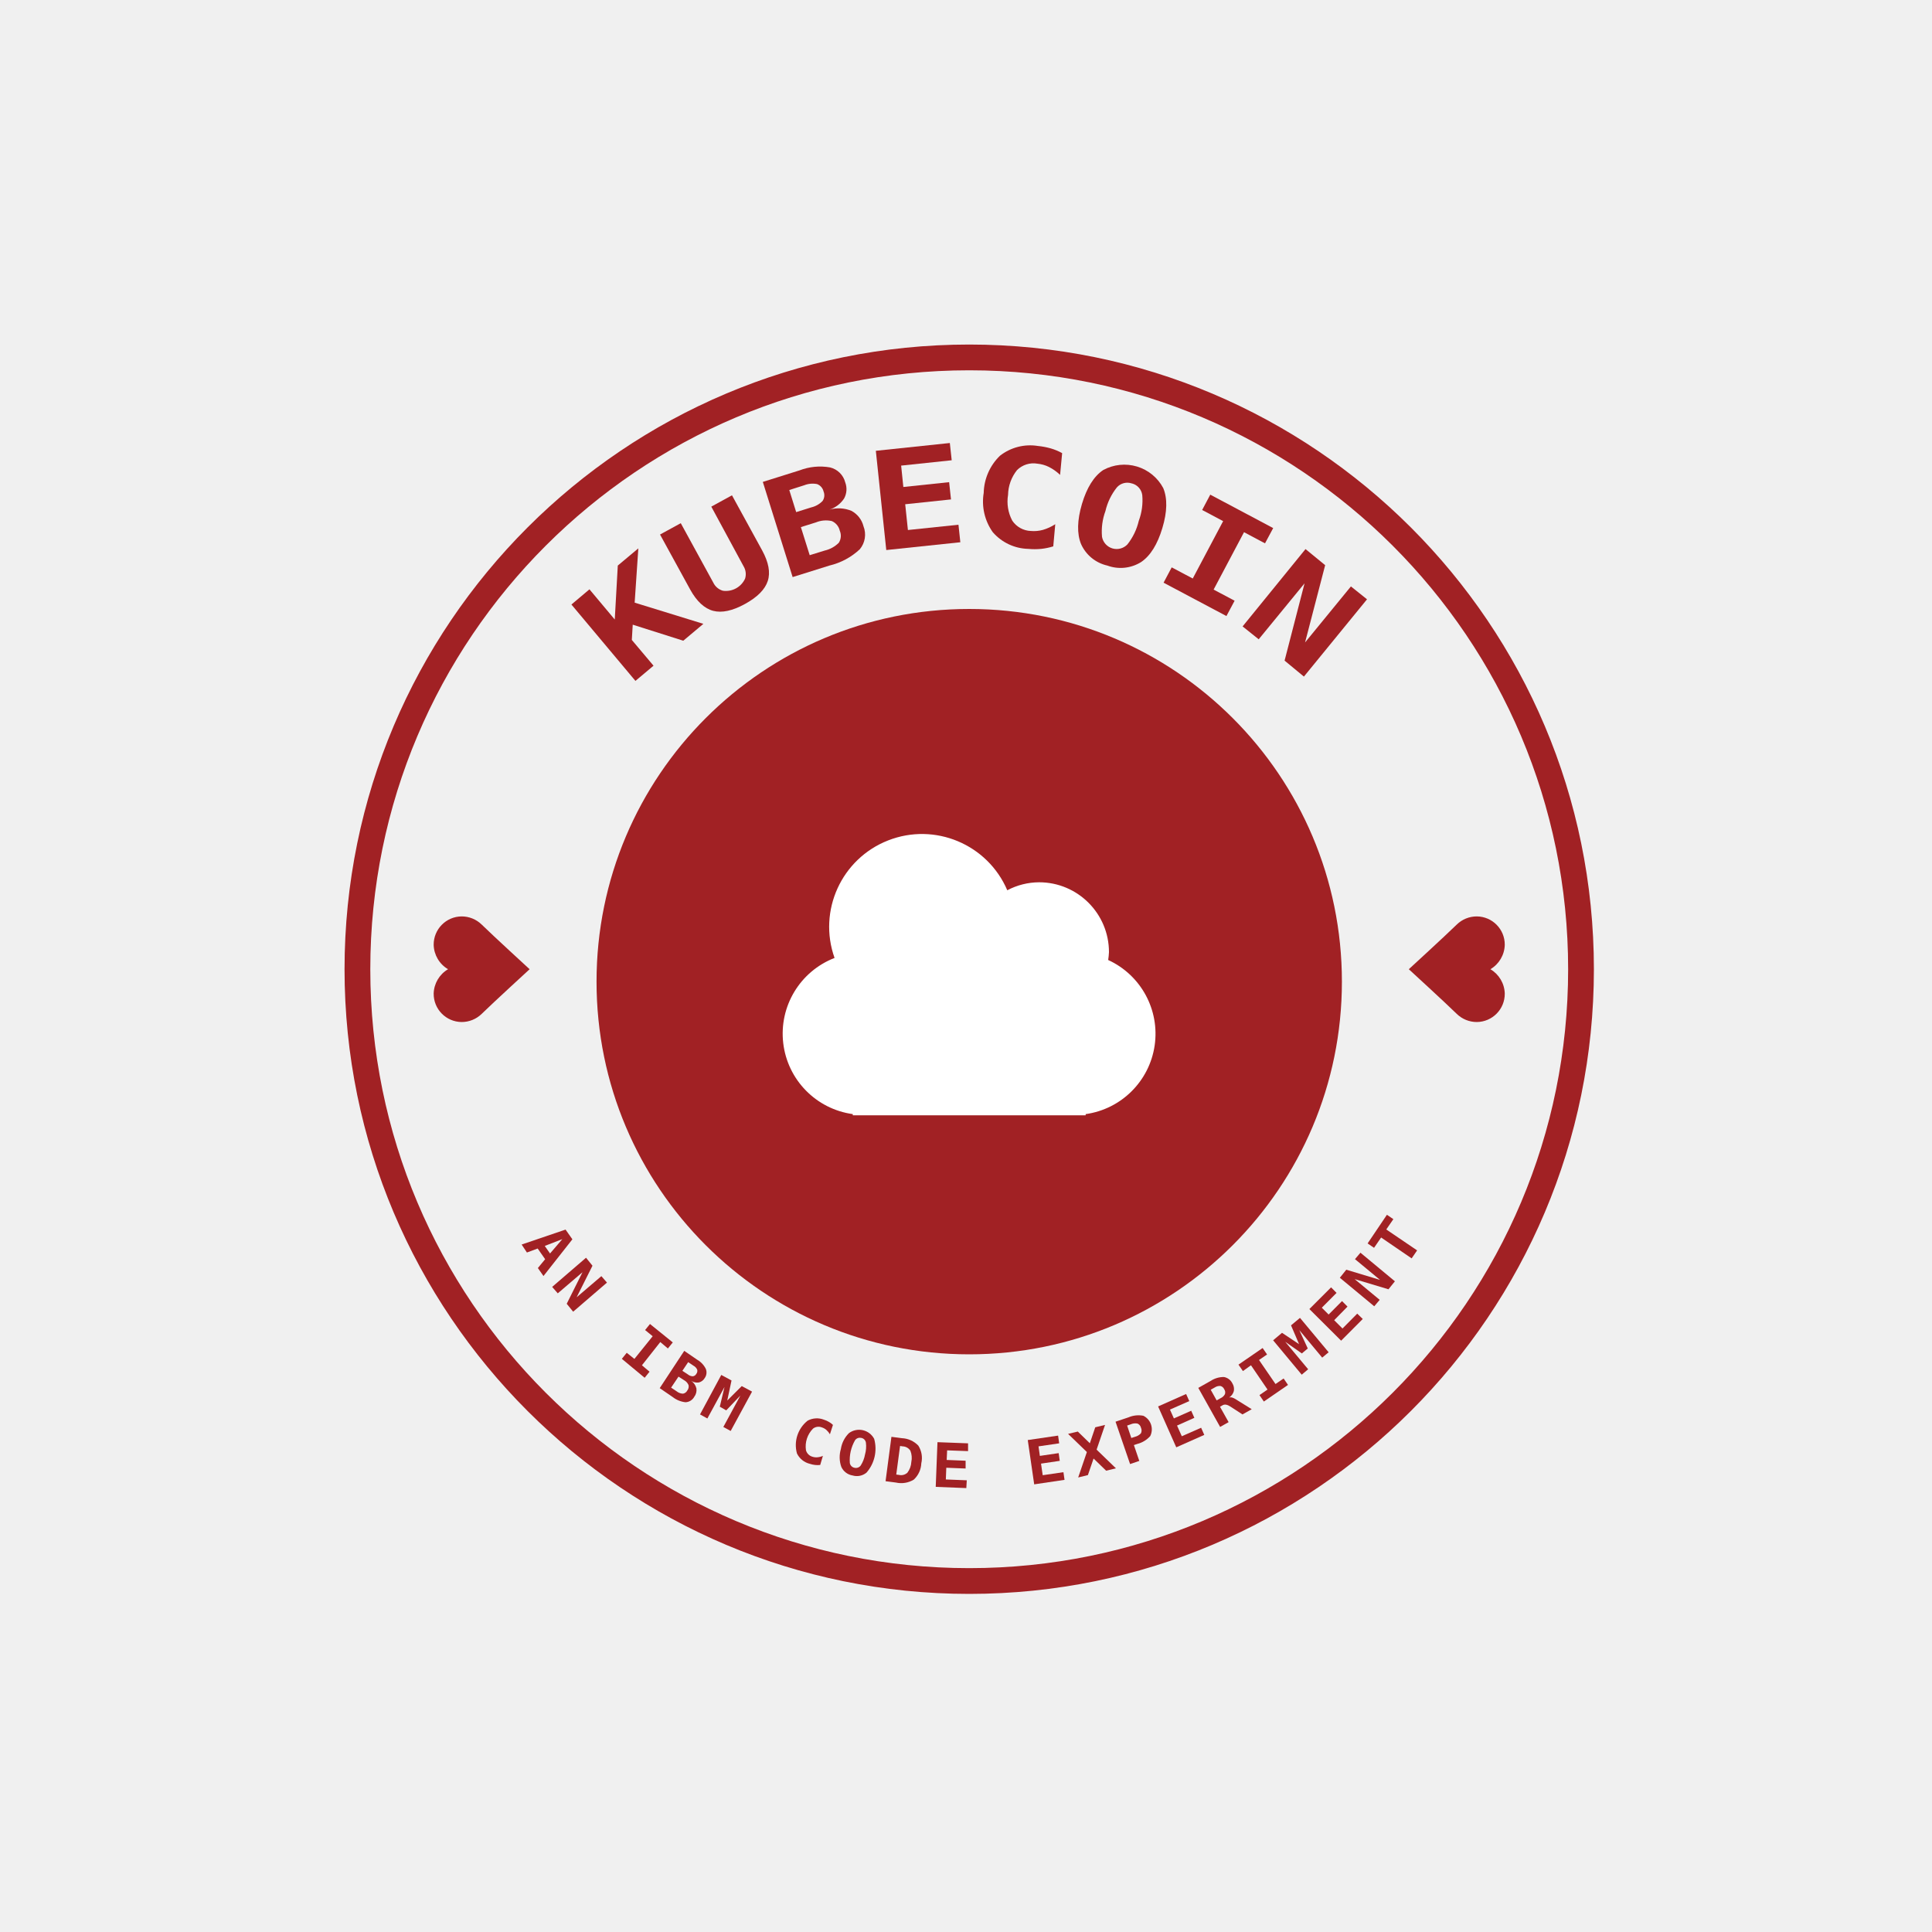
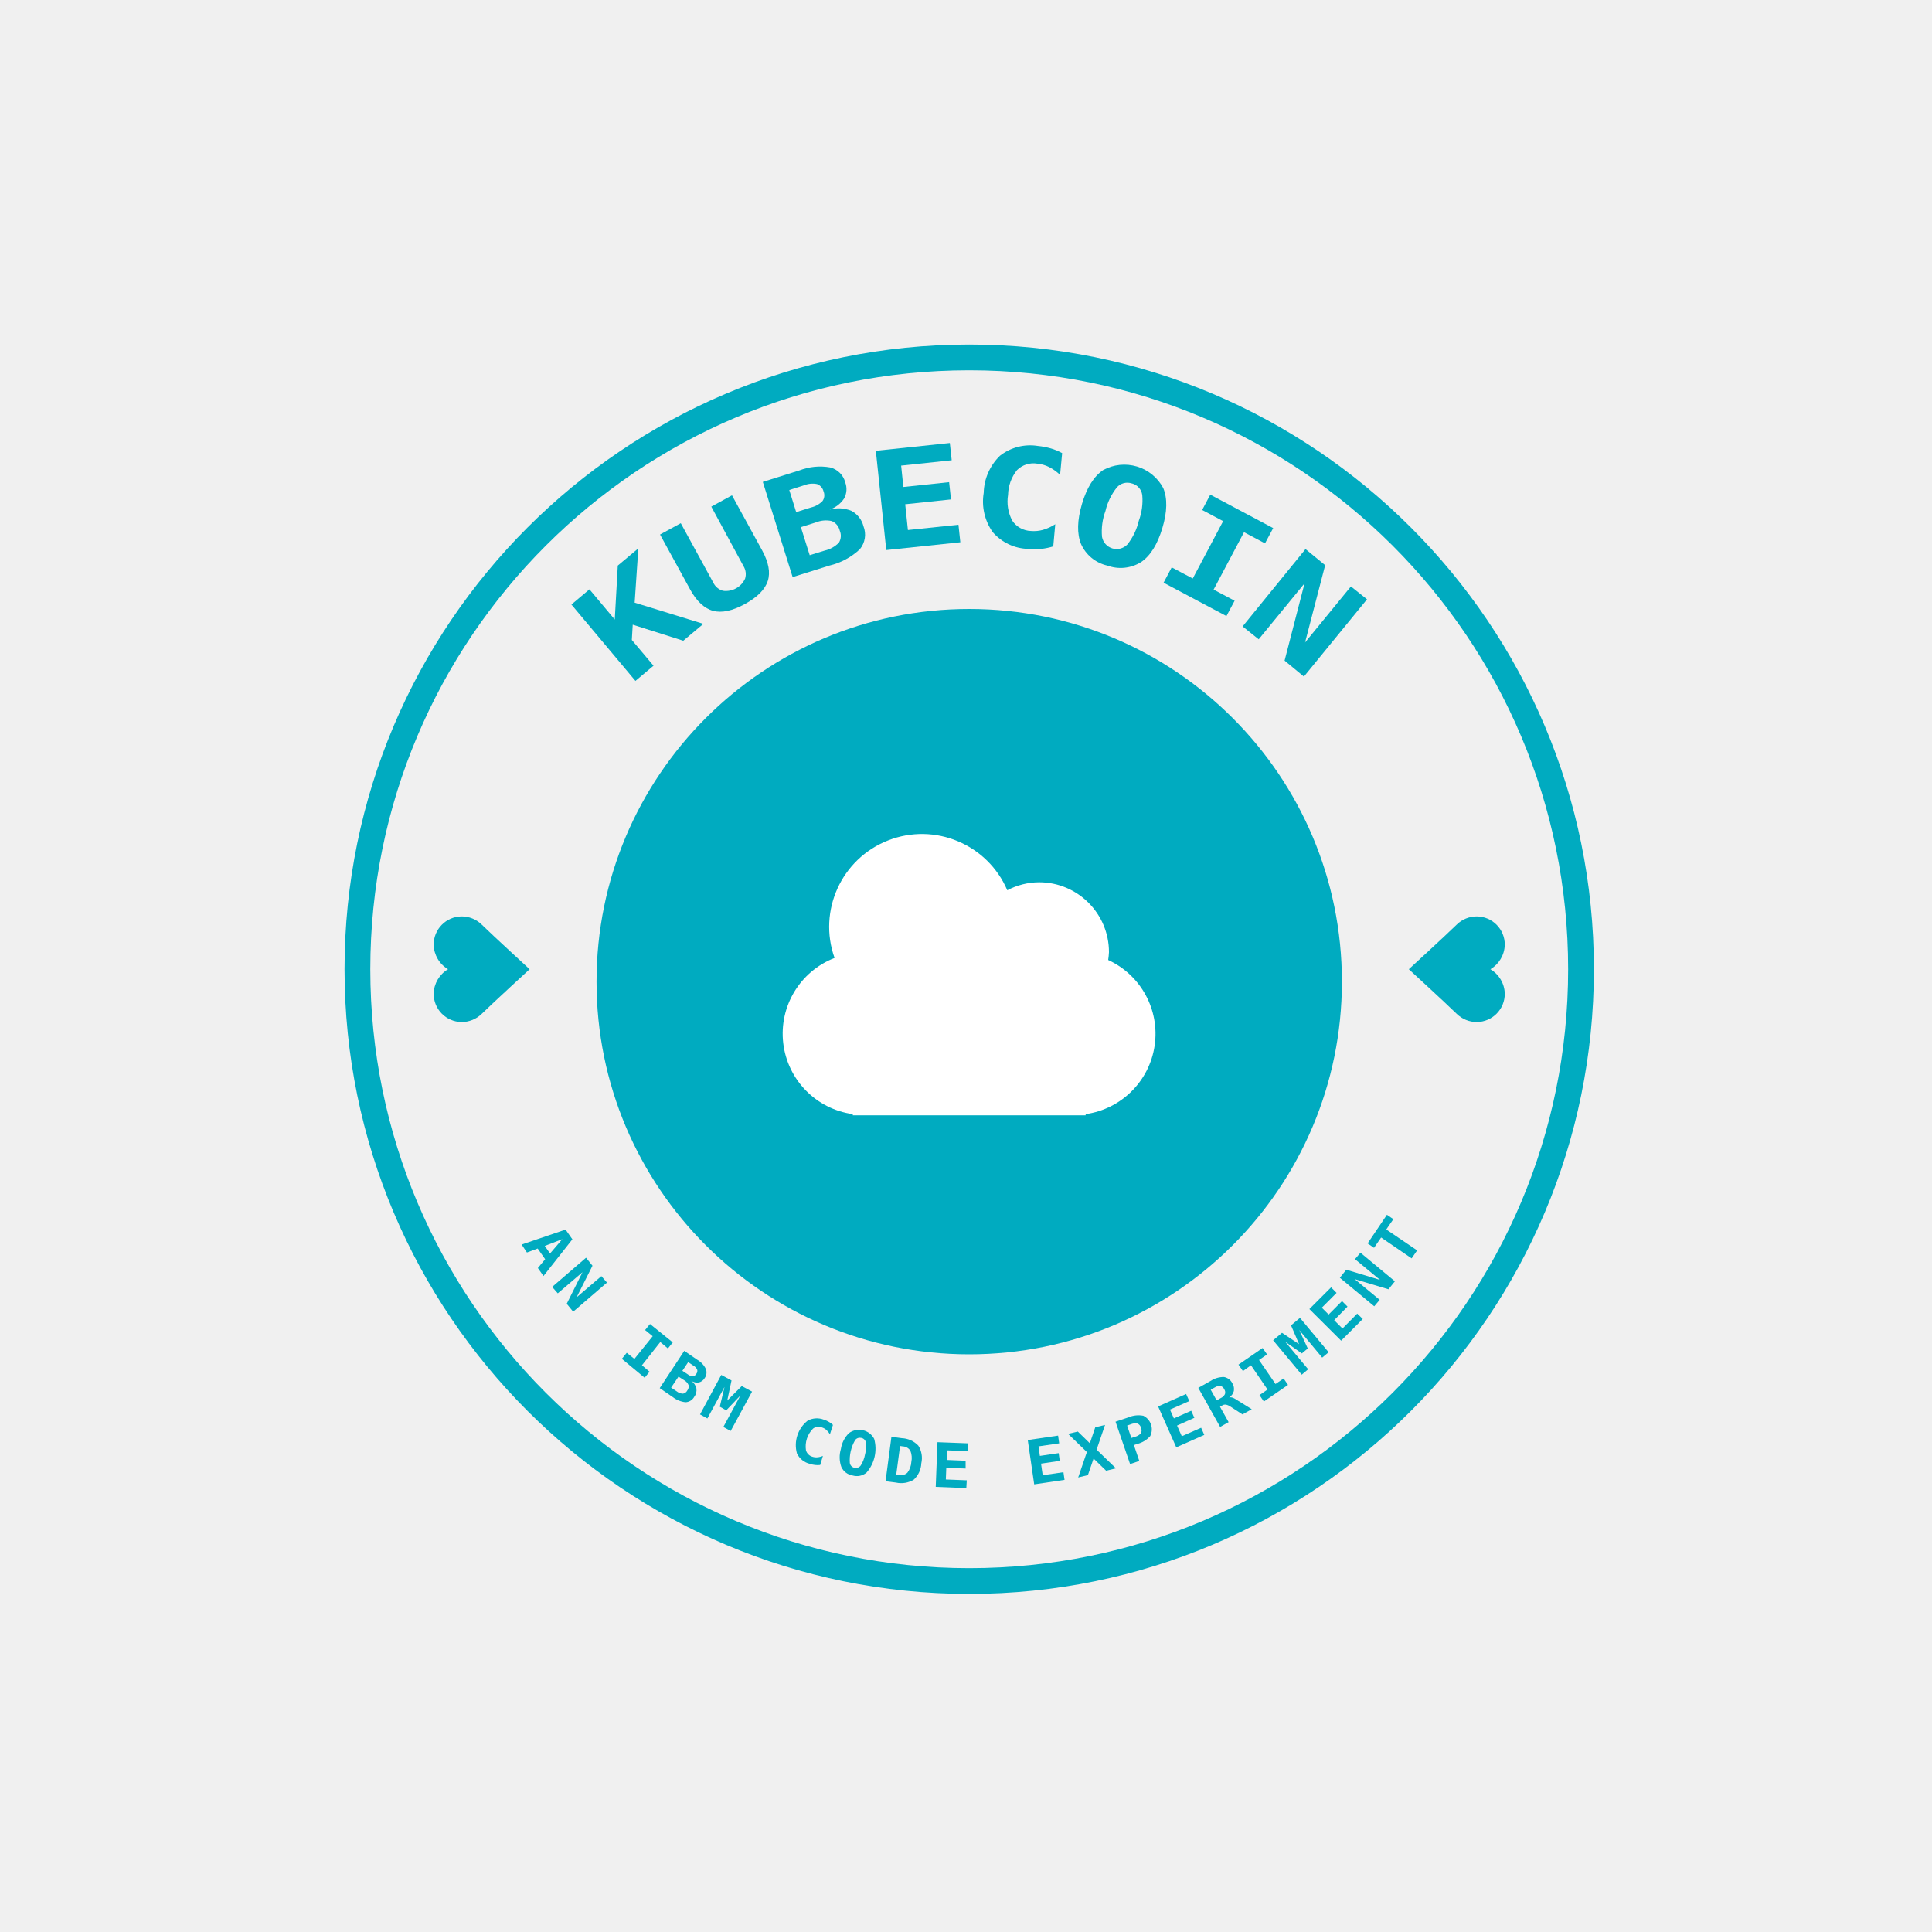
<svg xmlns="http://www.w3.org/2000/svg" id="Layer_1" data-name="Layer 1" viewBox="0 0 300 300">
  <defs>
-     <style>.cls-1{fill:#a12124;}.cls-2{fill:none;stroke:#a12124;stroke-width:4px;}.cls-3,.cls-4{fill:#fff;}.cls-3{fill-rule:evenodd;}</style>
+     <style>.cls-1{fill:#00abc0;}.cls-2{fill:none;stroke:#00abc0;stroke-width:4px;}.cls-3,.cls-4{fill:#fff;}.cls-3{fill-rule:evenodd;}</style>
  </defs>
  <circle class="cls-1" cx="150.5" cy="152.43" r="57.87" />
  <path class="cls-1" d="M87.82,190.93l1.06,1.51-4.49,5.7-.87-1.24,1.13-1.37-1.16-1.66-1.67.62L81,193.25Zm-.5,1.48-2.73,1.06.82,1.17Z" />
  <path class="cls-1" d="M91,195.3l1,1.24-2.46,4.9,3.84-3.28.87,1L89,203.68l-1-1.23,2.45-4.9-3.84,3.28-.87-1Z" />
  <path class="cls-1" d="M100.17,206.53l.76-.94,3.54,2.86-.76.94-1.18-1L99.68,212l1.18,1-.76.94L96.56,211l.76-.94,1.19.95,2.84-3.52Z" />
  <path class="cls-1" d="M106.25,209.76l2,1.37a3.36,3.36,0,0,1,1.35,1.43,1.5,1.5,0,0,1-.19,1.45,1.43,1.43,0,0,1-.9.66,1.71,1.71,0,0,1-1.17-.25,2,2,0,0,1,.8,1.18,1.74,1.74,0,0,1-.34,1.3,1.62,1.62,0,0,1-1.36.84,3.92,3.92,0,0,1-2-.82l-2-1.37Zm-.89,4-1.15,1.71.84.56a1.67,1.67,0,0,0,1,.38.91.91,0,0,0,.67-.49,1,1,0,0,0,.2-.84,1.53,1.53,0,0,0-.69-.76Zm1.5-2.25-.9,1.35.84.55a1.28,1.28,0,0,0,.78.3.71.71,0,0,0,.54-.37.74.74,0,0,0,.14-.66,1.27,1.27,0,0,0-.57-.61Z" />
  <path class="cls-1" d="M112,213.5l1.59.86-.66,3.11,2.25-2.24,1.6.86-3.32,6.11-1.14-.62,2.65-4.89L112.77,219l-1-.57.73-3.06-2.66,4.89-1.14-.63Z" />
  <path class="cls-1" d="M127.36,227.48a3.57,3.57,0,0,1-.8,0,4.08,4.08,0,0,1-.81-.18,3,3,0,0,1-2-1.61,4.84,4.84,0,0,1,1.66-5.09,3,3,0,0,1,2.53-.15,3.59,3.59,0,0,1,.77.34,2.72,2.72,0,0,1,.63.47l-.47,1.45a2.91,2.91,0,0,0-.57-.69,1.92,1.92,0,0,0-.67-.37,1.4,1.4,0,0,0-1.38.18,3.93,3.93,0,0,0-1.1,3.37,1.45,1.45,0,0,0,1,1,2,2,0,0,0,.76.09,2.78,2.78,0,0,0,.87-.22Z" />
  <path class="cls-1" d="M130.57,225a4.4,4.4,0,0,1,1.26-2.47,2.65,2.65,0,0,1,3.91.89,5.66,5.66,0,0,1-1.19,5.25,2.35,2.35,0,0,1-2.16.44,2.32,2.32,0,0,1-1.75-1.33A4.48,4.48,0,0,1,130.57,225Zm3.14-1.72a.89.89,0,0,0-.94.36,6.19,6.19,0,0,0-.81,3.53.9.9,0,0,0,.7.74.92.92,0,0,0,1-.36,4.72,4.72,0,0,0,.66-1.7,4.63,4.63,0,0,0,.14-1.83A.89.89,0,0,0,133.71,223.27Z" />
  <path class="cls-1" d="M138.42,223.11l1.61.21a3.74,3.74,0,0,1,2.57,1.16,3.59,3.59,0,0,1,.46,2.74,3.65,3.65,0,0,1-1.16,2.53,3.74,3.74,0,0,1-2.78.46l-1.61-.21Zm1.34,1.42-.59,4.44.41.05a1.44,1.44,0,0,0,1.32-.34,3,3,0,0,0,.61-1.67,3,3,0,0,0-.15-1.75,1.48,1.48,0,0,0-1.2-.67Z" />
  <path class="cls-1" d="M150.05,231.07l-4.75-.19.27-6.94,4.75.18,0,1.21-3.25-.12L147,226.7l2.94.12,0,1.21-3-.12-.07,1.82,3.25.13Z" />
  <path class="cls-1" d="M165.3,229.79l-4.71.7-1-6.88,4.71-.69.17,1.2-3.21.47.21,1.48,2.92-.43.17,1.2-2.91.43.26,1.8,3.22-.47Z" />
  <path class="cls-1" d="M173.28,228l-1.52.37-1.95-1.89-.88,2.57-1.51.37,1.35-3.95-2.92-2.82,1.51-.36,1.87,1.82.84-2.48,1.52-.37-1.31,3.84Z" />
  <path class="cls-1" d="M173.22,220.76l2-.67a3.94,3.94,0,0,1,2.32-.25,2.35,2.35,0,0,1,1.07,3.15,4,4,0,0,1-2,1.22l-.54.18.84,2.46-1.43.49Zm1.8.6.65,1.93.59-.19a1.82,1.82,0,0,0,.91-.55,1,1,0,0,0,0-.85.92.92,0,0,0-.54-.65,1.77,1.77,0,0,0-1.06.12Z" />
  <path class="cls-1" d="M187,222.81l-4.35,1.93-2.82-6.35,4.35-1.93.49,1.1-3,1.32.61,1.37,2.69-1.19.49,1.1-2.69,1.2.74,1.66,3-1.32Z" />
  <path class="cls-1" d="M190.87,217a.82.82,0,0,1,.44,0,2.3,2.3,0,0,1,.64.32l2.42,1.5-1.44.81-1.66-1.08-.2-.13c-.49-.32-.89-.4-1.21-.22l-.42.24,1.34,2.39-1.32.74-3.39-6.06,1.9-1.07a3.7,3.7,0,0,1,2.08-.62,1.82,1.82,0,0,1,1.32,1,1.67,1.67,0,0,1,.22,1.18A1.72,1.72,0,0,1,190.87,217ZM188,215.8l.92,1.65.63-.35a1.38,1.38,0,0,0,.66-.62.86.86,0,0,0-.12-.77.86.86,0,0,0-.59-.5,1.42,1.42,0,0,0-.88.24Z" />
  <path class="cls-1" d="M193,212.9l-.69-1,3.75-2.58.69,1-1.25.86,2.56,3.73,1.26-.86.68,1-3.75,2.58-.68-1,1.25-.86L194.25,212Z" />
  <path class="cls-1" d="M197.69,208.12l1.38-1.16,2.65,1.76-1.25-2.92,1.39-1.16,4.45,5.34-1,.83-3.56-4.28,1.32,2.86-.92.77-2.58-1.81,3.56,4.27-1,.84Z" />
  <path class="cls-1" d="M211.61,204.81l-3.36,3.37-4.93-4.91,3.37-3.37.85.86-2.29,2.3,1.06,1.06,2.08-2.09.85.86L207.17,205l1.29,1.29,2.29-2.31Z" />
  <path class="cls-1" d="M208.05,198.41l1-1.25,5.24,1.58-3.89-3.22.85-1,5.35,4.44-1,1.24-5.25-1.58,3.89,3.22-.85,1Z" />
  <path class="cls-1" d="M220.05,194.16l-.85,1.24-4.74-3.24-1.1,1.6-1-.68,3-4.45,1,.68-1.1,1.6Z" />
  <path class="cls-1" d="M88.73,93.87l2.8-2.36,3.93,4.69.47-8.38,3.19-2.67-.57,8.43,10.67,3.29-3.12,2.62L98.25,97l-.14,2.37,3.37,4-2.81,2.36Z" />
  <path class="cls-1" d="M107.17,91.54,102.49,83l3.22-1.76,5.05,9.23a2.37,2.37,0,0,0,1.49,1.26,3.28,3.28,0,0,0,3.45-1.89,2.36,2.36,0,0,0-.25-1.93l-5-9.24,3.21-1.76,4.69,8.56c1,1.84,1.3,3.42.87,4.74s-1.6,2.51-3.55,3.58-3.59,1.41-4.93,1.06S108.18,93.38,107.17,91.54Z" />
  <path class="cls-1" d="M118.45,74.83l5.7-1.79a8.89,8.89,0,0,1,4.74-.46,3.21,3.21,0,0,1,2.36,2.33,3,3,0,0,1-.18,2.5,4.35,4.35,0,0,1-2.28,1.73,5.17,5.17,0,0,1,3.41.18,3.73,3.73,0,0,1,1.88,2.39,3.55,3.55,0,0,1-.57,3.58,10.42,10.42,0,0,1-4.72,2.53l-5.71,1.79Zm4.11,1.26,1.07,3.43,2.33-.73a3.59,3.59,0,0,0,1.77-1,1.56,1.56,0,0,0,.15-1.48,1.61,1.61,0,0,0-1-1.14,3.53,3.53,0,0,0-2,.18Zm1.8,5.76,1.37,4.36,2.33-.72a4.52,4.52,0,0,0,2.19-1.21,2,2,0,0,0,.15-1.87,2.13,2.13,0,0,0-1.24-1.5,4.12,4.12,0,0,0-2.47.21Z" />
  <path class="cls-1" d="M149.12,84.2l-11.5,1.21L136,70l11.49-1.21.29,2.68-7.85.83.34,3.32,7.11-.75.29,2.68-7.11.75.42,4,7.85-.82Z" />
  <path class="cls-1" d="M163.55,84.84a9.81,9.81,0,0,1-1.88.39,10.51,10.51,0,0,1-2,0,7.52,7.52,0,0,1-5.51-2.59,8.2,8.2,0,0,1-1.41-6.11,8.3,8.3,0,0,1,2.52-5.76,7.61,7.61,0,0,1,5.9-1.52,11.42,11.42,0,0,1,2,.38,8.67,8.67,0,0,1,1.76.73l-.32,3.38a7.3,7.3,0,0,0-1.73-1.23,5.11,5.11,0,0,0-1.79-.51A3.61,3.61,0,0,0,157.92,73a6.35,6.35,0,0,0-1.39,3.84,6.33,6.33,0,0,0,.65,4,3.63,3.63,0,0,0,2.9,1.61,5.31,5.31,0,0,0,1.86-.17,7.37,7.37,0,0,0,1.92-.88Z" />
  <path class="cls-1" d="M168,78.27q1.13-3.81,3.3-5.28a6.85,6.85,0,0,1,9.33,2.8q1,2.42-.14,6.21c-.76,2.53-1.85,4.29-3.29,5.27a6,6,0,0,1-5.26.55,5.88,5.88,0,0,1-4.08-3.35Q166.89,82.06,168,78.27Zm7.75-3.2a2.16,2.16,0,0,0-2.32.61,9.25,9.25,0,0,0-1.78,3.68,9.17,9.17,0,0,0-.53,4,2.31,2.31,0,0,0,3.94,1.18,9.28,9.28,0,0,0,1.77-3.67,9.11,9.11,0,0,0,.54-4A2.16,2.16,0,0,0,175.78,75.07Z" />
  <path class="cls-1" d="M186.67,79.19l1.26-2.38L197.7,82l-1.27,2.37-3.26-1.73-4.72,8.91,3.26,1.73-1.27,2.38-9.76-5.18,1.26-2.38,3.27,1.73,4.72-8.91Z" />
  <path class="cls-1" d="M202.72,85.26l3.05,2.5-3.12,12,7.12-8.7,2.5,2-9.8,12-3-2.48,3.1-12-7.12,8.69-2.5-2Z" />
  <circle class="cls-2" cx="150.5" cy="150.5" r="95" />
  <path class="cls-1" d="M67.34,146.72a4.54,4.54,0,0,0,2.23,3.78,4.54,4.54,0,0,0-2.23,3.78,4.38,4.38,0,0,0,4.34,4.42,4.44,4.44,0,0,0,3.11-1.26c1.82-1.78,7.45-6.94,7.45-6.94s-5.63-5.16-7.45-6.94a4.44,4.44,0,0,0-3.11-1.26A4.38,4.38,0,0,0,67.34,146.72Z" />
  <path class="cls-1" d="M233.66,146.72a4.54,4.54,0,0,1-2.23,3.78,4.54,4.54,0,0,1,2.23,3.78,4.38,4.38,0,0,1-4.34,4.42,4.44,4.44,0,0,1-3.11-1.26c-1.82-1.78-7.45-6.94-7.45-6.94s5.63-5.16,7.45-6.94a4.44,4.44,0,0,1,3.11-1.26A4.38,4.38,0,0,1,233.66,146.72Z" />
  <path class="cls-3" d="M172.08,149.05a11.89,11.89,0,0,0,.12-1.2A10.85,10.85,0,0,0,161.35,137a10.67,10.67,0,0,0-4.94,1.24,14.41,14.41,0,0,0-26.82,10.51A12.61,12.61,0,0,0,132.42,173v.18h36.16V173a12.6,12.6,0,0,0,3.5-23.93Zm-36.17,13.26.54-.54v.54Zm28.64,0v-.54l.54.54Z" />
  <circle class="cls-4" cx="164.97" cy="161.16" r="6.75" />
  <circle class="cls-4" cx="135.07" cy="162.12" r="6.75" />
</svg>
